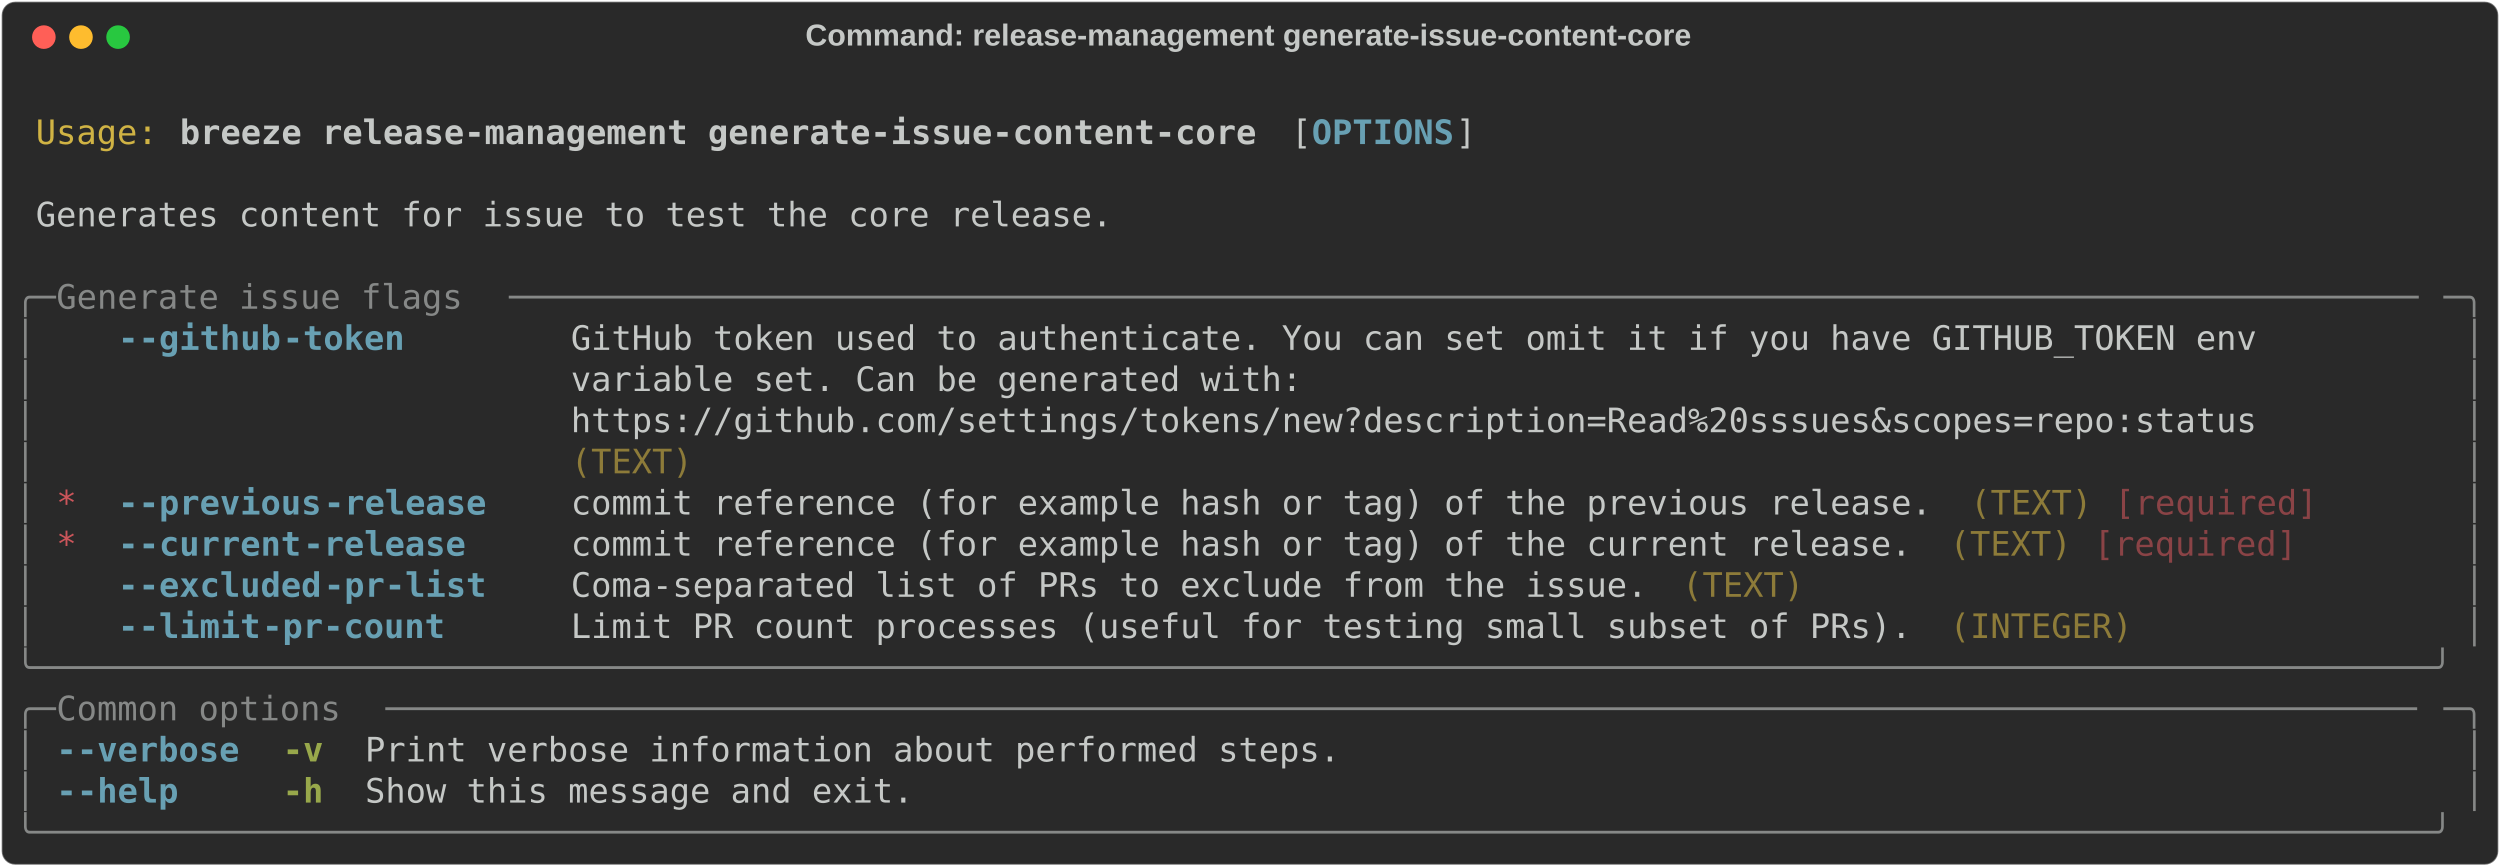
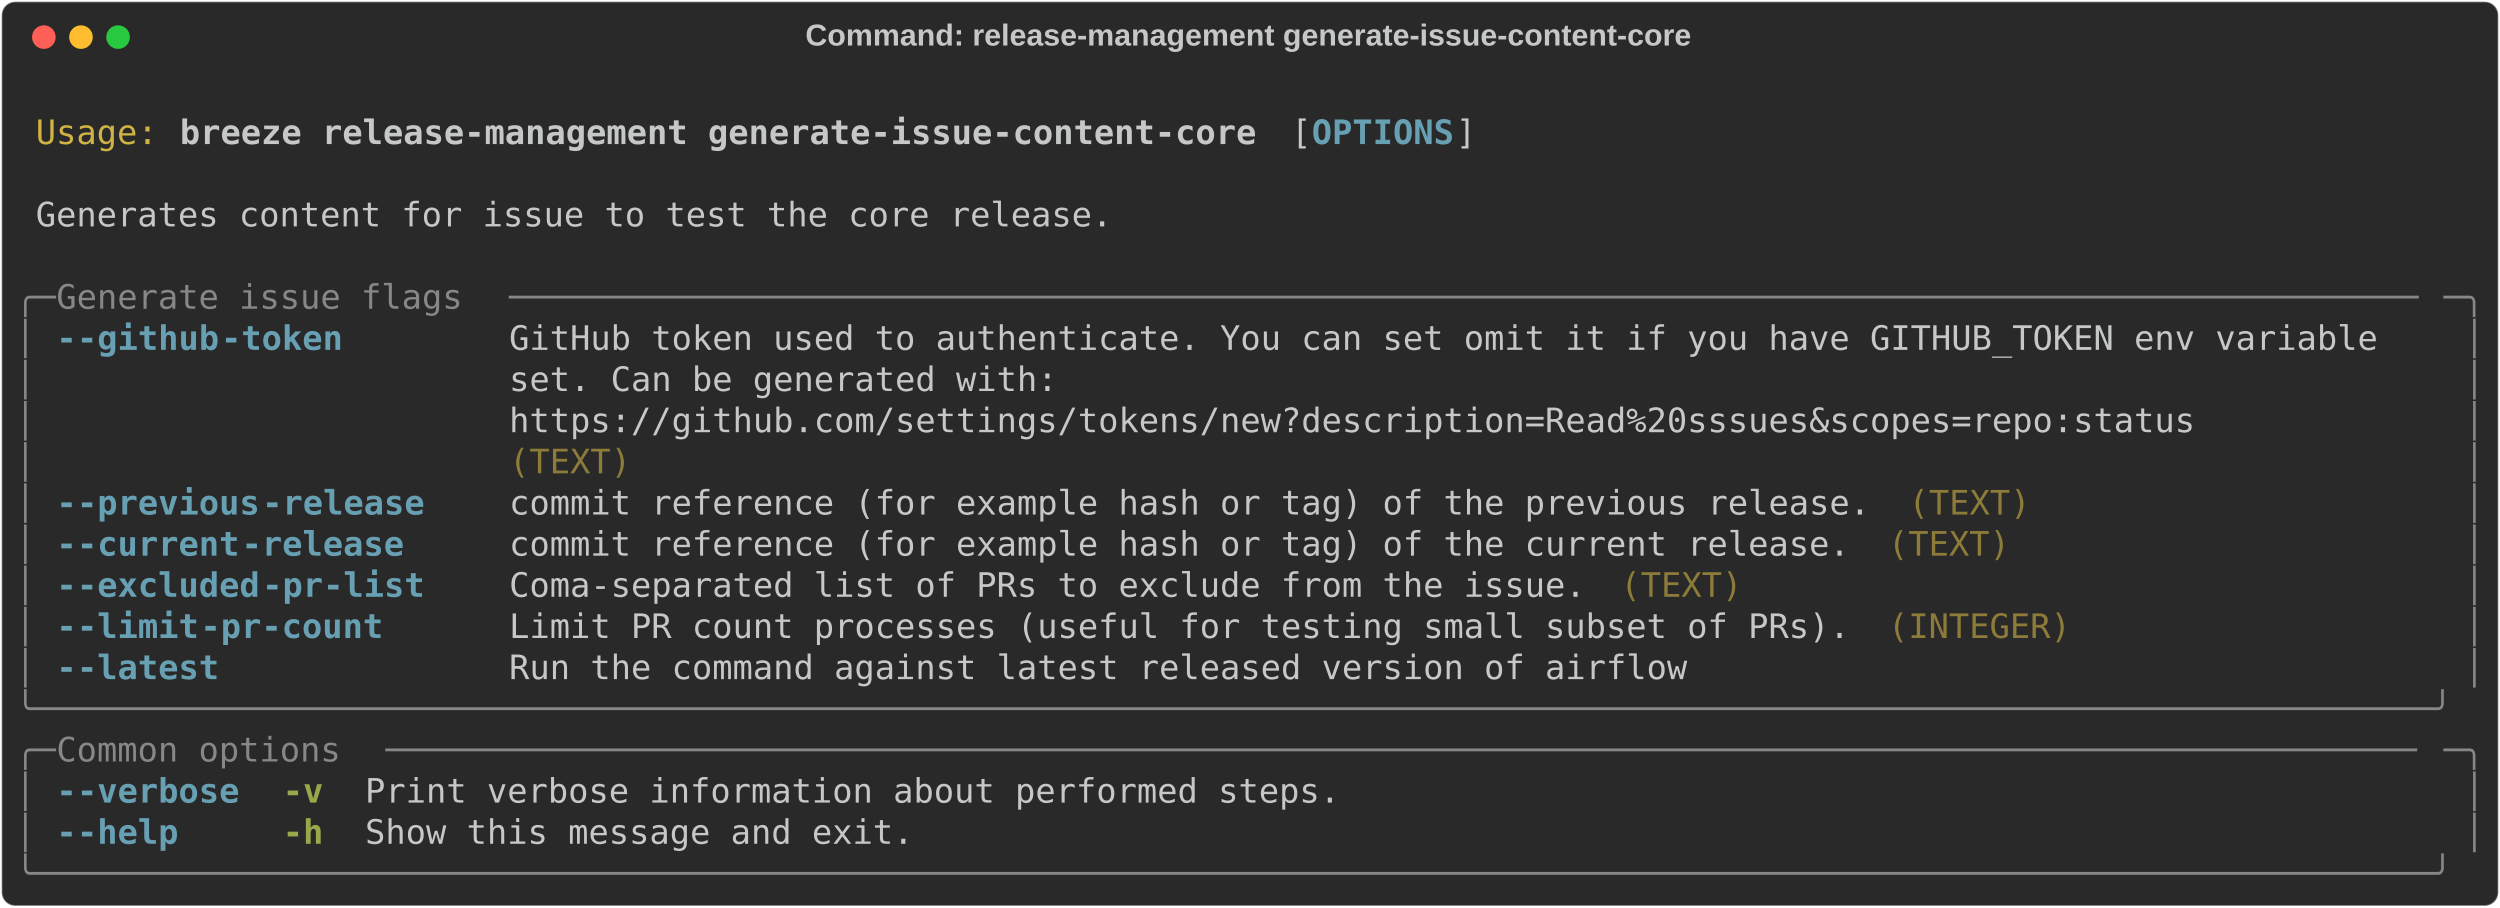
- <svg xmlns="http://www.w3.org/2000/svg" class="rich-terminal" viewBox="0 0 1482 513.6">
+ <svg xmlns="http://www.w3.org/2000/svg" class="rich-terminal" viewBox="0 0 1482 538.0">
  <style>

    @font-face {
        font-family: "Fira Code";
        src: local("FiraCode-Regular"),
                url("https://cdnjs.cloudflare.com/ajax/libs/firacode/6.2.0/woff2/FiraCode-Regular.woff2") format("woff2"),
                url("https://cdnjs.cloudflare.com/ajax/libs/firacode/6.2.0/woff/FiraCode-Regular.woff") format("woff");
        font-style: normal;
        font-weight: 400;
    }
    @font-face {
        font-family: "Fira Code";
        src: local("FiraCode-Bold"),
                url("https://cdnjs.cloudflare.com/ajax/libs/firacode/6.2.0/woff2/FiraCode-Bold.woff2") format("woff2"),
                url("https://cdnjs.cloudflare.com/ajax/libs/firacode/6.2.0/woff/FiraCode-Bold.woff") format("woff");
        font-style: bold;
        font-weight: 700;
    }

    .breeze-release-management-generate-issue-content-core-matrix {
        font-family: Fira Code, monospace;
        font-size: 20px;
        line-height: 24.4px;
        font-variant-east-asian: full-width;
    }

    .breeze-release-management-generate-issue-content-core-title {
        font-size: 18px;
        font-weight: bold;
        font-family: arial;
    }

    .breeze-release-management-generate-issue-content-core-r1 { fill: #c5c8c6 }
.breeze-release-management-generate-issue-content-core-r2 { fill: #d0b344 }
.breeze-release-management-generate-issue-content-core-r3 { fill: #c5c8c6;font-weight: bold }
.breeze-release-management-generate-issue-content-core-r4 { fill: #68a0b3;font-weight: bold }
.breeze-release-management-generate-issue-content-core-r5 { fill: #868887 }
.breeze-release-management-generate-issue-content-core-r6 { fill: #8d7b39 }
- .breeze-release-management-generate-issue-content-core-r7 { fill: #cc555a }
- .breeze-release-management-generate-issue-content-core-r8 { fill: #8a4346 }
- .breeze-release-management-generate-issue-content-core-r9 { fill: #98a84b;font-weight: bold }
+ .breeze-release-management-generate-issue-content-core-r7 { fill: #98a84b;font-weight: bold }
    </style>
  <defs>
    <clipPath id="breeze-release-management-generate-issue-content-core-clip-terminal">
-       <rect x="0" y="0" width="1463.0" height="462.6" />
+       <rect x="0" y="0" width="1463.0" height="487.0" />
    </clipPath>
    <clipPath id="breeze-release-management-generate-issue-content-core-line-0">
      <rect x="0" y="1.5" width="1464" height="24.65" />
    </clipPath>
    <clipPath id="breeze-release-management-generate-issue-content-core-line-1">
      <rect x="0" y="25.9" width="1464" height="24.65" />
    </clipPath>
    <clipPath id="breeze-release-management-generate-issue-content-core-line-2">
      <rect x="0" y="50.3" width="1464" height="24.65" />
    </clipPath>
    <clipPath id="breeze-release-management-generate-issue-content-core-line-3">
      <rect x="0" y="74.7" width="1464" height="24.65" />
    </clipPath>
    <clipPath id="breeze-release-management-generate-issue-content-core-line-4">
      <rect x="0" y="99.1" width="1464" height="24.65" />
    </clipPath>
    <clipPath id="breeze-release-management-generate-issue-content-core-line-5">
      <rect x="0" y="123.5" width="1464" height="24.65" />
    </clipPath>
    <clipPath id="breeze-release-management-generate-issue-content-core-line-6">
      <rect x="0" y="147.9" width="1464" height="24.65" />
    </clipPath>
    <clipPath id="breeze-release-management-generate-issue-content-core-line-7">
      <rect x="0" y="172.3" width="1464" height="24.65" />
    </clipPath>
    <clipPath id="breeze-release-management-generate-issue-content-core-line-8">
      <rect x="0" y="196.7" width="1464" height="24.65" />
    </clipPath>
    <clipPath id="breeze-release-management-generate-issue-content-core-line-9">
      <rect x="0" y="221.1" width="1464" height="24.65" />
    </clipPath>
    <clipPath id="breeze-release-management-generate-issue-content-core-line-10">
      <rect x="0" y="245.5" width="1464" height="24.65" />
    </clipPath>
    <clipPath id="breeze-release-management-generate-issue-content-core-line-11">
      <rect x="0" y="269.9" width="1464" height="24.65" />
    </clipPath>
    <clipPath id="breeze-release-management-generate-issue-content-core-line-12">
      <rect x="0" y="294.3" width="1464" height="24.65" />
    </clipPath>
    <clipPath id="breeze-release-management-generate-issue-content-core-line-13">
      <rect x="0" y="318.7" width="1464" height="24.65" />
    </clipPath>
    <clipPath id="breeze-release-management-generate-issue-content-core-line-14">
      <rect x="0" y="343.1" width="1464" height="24.65" />
    </clipPath>
    <clipPath id="breeze-release-management-generate-issue-content-core-line-15">
      <rect x="0" y="367.5" width="1464" height="24.65" />
    </clipPath>
    <clipPath id="breeze-release-management-generate-issue-content-core-line-16">
      <rect x="0" y="391.9" width="1464" height="24.65" />
    </clipPath>
    <clipPath id="breeze-release-management-generate-issue-content-core-line-17">
      <rect x="0" y="416.3" width="1464" height="24.65" />
    </clipPath>
+     <clipPath id="breeze-release-management-generate-issue-content-core-line-18">
+       <rect x="0" y="440.7" width="1464" height="24.65" />
+     </clipPath>
  </defs>
-   <rect fill="#292929" stroke="rgba(255,255,255,0.35)" stroke-width="1" x="1" y="1" width="1480" height="511.6" rx="8" />
+   <rect fill="#292929" stroke="rgba(255,255,255,0.35)" stroke-width="1" x="1" y="1" width="1480" height="536" rx="8" />
  <text class="breeze-release-management-generate-issue-content-core-title" fill="#c5c8c6" text-anchor="middle" x="740" y="27">Command: release-management generate-issue-content-core</text>
  <g transform="translate(26,22)">
    <circle cx="0" cy="0" r="7" fill="#ff5f57" />
    <circle cx="22" cy="0" r="7" fill="#febc2e" />
    <circle cx="44" cy="0" r="7" fill="#28c840" />
  </g>
  <g transform="translate(9, 41)" clip-path="url(#breeze-release-management-generate-issue-content-core-clip-terminal)">
    <g class="breeze-release-management-generate-issue-content-core-matrix">
      <text class="breeze-release-management-generate-issue-content-core-r1" x="1464" y="20" textLength="12.2" clip-path="url(#breeze-release-management-generate-issue-content-core-line-0)">
</text>
      <text class="breeze-release-management-generate-issue-content-core-r2" x="12.2" y="44.4" textLength="73.2" clip-path="url(#breeze-release-management-generate-issue-content-core-line-1)">Usage:</text>
      <text class="breeze-release-management-generate-issue-content-core-r3" x="97.6" y="44.4" textLength="646.6" clip-path="url(#breeze-release-management-generate-issue-content-core-line-1)">breeze release-management generate-issue-content-core</text>
      <text class="breeze-release-management-generate-issue-content-core-r1" x="756.4" y="44.4" textLength="12.2" clip-path="url(#breeze-release-management-generate-issue-content-core-line-1)">[</text>
      <text class="breeze-release-management-generate-issue-content-core-r4" x="768.6" y="44.4" textLength="85.4" clip-path="url(#breeze-release-management-generate-issue-content-core-line-1)">OPTIONS</text>
      <text class="breeze-release-management-generate-issue-content-core-r1" x="854" y="44.4" textLength="12.2" clip-path="url(#breeze-release-management-generate-issue-content-core-line-1)">]</text>
      <text class="breeze-release-management-generate-issue-content-core-r1" x="1464" y="44.4" textLength="12.2" clip-path="url(#breeze-release-management-generate-issue-content-core-line-1)">
</text>
      <text class="breeze-release-management-generate-issue-content-core-r1" x="1464" y="68.8" textLength="12.2" clip-path="url(#breeze-release-management-generate-issue-content-core-line-2)">
</text>
      <text class="breeze-release-management-generate-issue-content-core-r1" x="12.2" y="93.2" textLength="646.6" clip-path="url(#breeze-release-management-generate-issue-content-core-line-3)">Generates content for issue to test the core release.</text>
      <text class="breeze-release-management-generate-issue-content-core-r1" x="1464" y="93.2" textLength="12.2" clip-path="url(#breeze-release-management-generate-issue-content-core-line-3)">
</text>
      <text class="breeze-release-management-generate-issue-content-core-r1" x="1464" y="117.6" textLength="12.2" clip-path="url(#breeze-release-management-generate-issue-content-core-line-4)">
</text>
      <text class="breeze-release-management-generate-issue-content-core-r5" x="0" y="142" textLength="24.4" clip-path="url(#breeze-release-management-generate-issue-content-core-line-5)">╭─</text>
      <text class="breeze-release-management-generate-issue-content-core-r5" x="24.4" y="142" textLength="268.4" clip-path="url(#breeze-release-management-generate-issue-content-core-line-5)"> Generate issue flags </text>
      <text class="breeze-release-management-generate-issue-content-core-r5" x="292.8" y="142" textLength="1146.8" clip-path="url(#breeze-release-management-generate-issue-content-core-line-5)">──────────────────────────────────────────────────────────────────────────────────────────────</text>
      <text class="breeze-release-management-generate-issue-content-core-r5" x="1439.6" y="142" textLength="24.4" clip-path="url(#breeze-release-management-generate-issue-content-core-line-5)">─╮</text>
      <text class="breeze-release-management-generate-issue-content-core-r1" x="1464" y="142" textLength="12.2" clip-path="url(#breeze-release-management-generate-issue-content-core-line-5)">
</text>
      <text class="breeze-release-management-generate-issue-content-core-r5" x="0" y="166.4" textLength="12.2" clip-path="url(#breeze-release-management-generate-issue-content-core-line-6)">│</text>
-       <text class="breeze-release-management-generate-issue-content-core-r4" x="61" y="166.4" textLength="12.2" clip-path="url(#breeze-release-management-generate-issue-content-core-line-6)">-</text>
-       <text class="breeze-release-management-generate-issue-content-core-r4" x="73.2" y="166.4" textLength="85.4" clip-path="url(#breeze-release-management-generate-issue-content-core-line-6)">-github</text>
-       <text class="breeze-release-management-generate-issue-content-core-r4" x="158.6" y="166.4" textLength="73.2" clip-path="url(#breeze-release-management-generate-issue-content-core-line-6)">-token</text>
-       <text class="breeze-release-management-generate-issue-content-core-r1" x="329.4" y="166.4" textLength="1110.2" clip-path="url(#breeze-release-management-generate-issue-content-core-line-6)">GitHub token used to authenticate. You can set omit it if you have GITHUB_TOKEN env        </text>
+       <text class="breeze-release-management-generate-issue-content-core-r4" x="24.4" y="166.4" textLength="12.2" clip-path="url(#breeze-release-management-generate-issue-content-core-line-6)">-</text>
+       <text class="breeze-release-management-generate-issue-content-core-r4" x="36.6" y="166.4" textLength="85.4" clip-path="url(#breeze-release-management-generate-issue-content-core-line-6)">-github</text>
+       <text class="breeze-release-management-generate-issue-content-core-r4" x="122" y="166.4" textLength="73.2" clip-path="url(#breeze-release-management-generate-issue-content-core-line-6)">-token</text>
+       <text class="breeze-release-management-generate-issue-content-core-r1" x="292.8" y="166.4" textLength="1146.8" clip-path="url(#breeze-release-management-generate-issue-content-core-line-6)">GitHub token used to authenticate. You can set omit it if you have GITHUB_TOKEN env variable  </text>
      <text class="breeze-release-management-generate-issue-content-core-r5" x="1451.8" y="166.4" textLength="12.2" clip-path="url(#breeze-release-management-generate-issue-content-core-line-6)">│</text>
      <text class="breeze-release-management-generate-issue-content-core-r1" x="1464" y="166.4" textLength="12.2" clip-path="url(#breeze-release-management-generate-issue-content-core-line-6)">
</text>
      <text class="breeze-release-management-generate-issue-content-core-r5" x="0" y="190.8" textLength="12.2" clip-path="url(#breeze-release-management-generate-issue-content-core-line-7)">│</text>
-       <text class="breeze-release-management-generate-issue-content-core-r1" x="329.4" y="190.8" textLength="1110.2" clip-path="url(#breeze-release-management-generate-issue-content-core-line-7)">variable set. Can be generated with:                                                       </text>
+       <text class="breeze-release-management-generate-issue-content-core-r1" x="292.8" y="190.8" textLength="1146.8" clip-path="url(#breeze-release-management-generate-issue-content-core-line-7)">set. Can be generated with:                                                                   </text>
      <text class="breeze-release-management-generate-issue-content-core-r5" x="1451.8" y="190.8" textLength="12.2" clip-path="url(#breeze-release-management-generate-issue-content-core-line-7)">│</text>
      <text class="breeze-release-management-generate-issue-content-core-r1" x="1464" y="190.8" textLength="12.2" clip-path="url(#breeze-release-management-generate-issue-content-core-line-7)">
</text>
      <text class="breeze-release-management-generate-issue-content-core-r5" x="0" y="215.2" textLength="12.2" clip-path="url(#breeze-release-management-generate-issue-content-core-line-8)">│</text>
-       <text class="breeze-release-management-generate-issue-content-core-r1" x="329.4" y="215.2" textLength="1110.2" clip-path="url(#breeze-release-management-generate-issue-content-core-line-8)">https://github.com/settings/tokens/new?description=Read%20sssues&amp;scopes=repo:status        </text>
+       <text class="breeze-release-management-generate-issue-content-core-r1" x="292.8" y="215.2" textLength="1146.8" clip-path="url(#breeze-release-management-generate-issue-content-core-line-8)">https://github.com/settings/tokens/new?description=Read%20sssues&amp;scopes=repo:status           </text>
      <text class="breeze-release-management-generate-issue-content-core-r5" x="1451.8" y="215.2" textLength="12.2" clip-path="url(#breeze-release-management-generate-issue-content-core-line-8)">│</text>
      <text class="breeze-release-management-generate-issue-content-core-r1" x="1464" y="215.2" textLength="12.2" clip-path="url(#breeze-release-management-generate-issue-content-core-line-8)">
</text>
      <text class="breeze-release-management-generate-issue-content-core-r5" x="0" y="239.6" textLength="12.2" clip-path="url(#breeze-release-management-generate-issue-content-core-line-9)">│</text>
-       <text class="breeze-release-management-generate-issue-content-core-r6" x="329.4" y="239.6" textLength="1110.2" clip-path="url(#breeze-release-management-generate-issue-content-core-line-9)">(TEXT)                                                                                     </text>
+       <text class="breeze-release-management-generate-issue-content-core-r6" x="292.8" y="239.6" textLength="1146.8" clip-path="url(#breeze-release-management-generate-issue-content-core-line-9)">(TEXT)                                                                                        </text>
      <text class="breeze-release-management-generate-issue-content-core-r5" x="1451.8" y="239.6" textLength="12.2" clip-path="url(#breeze-release-management-generate-issue-content-core-line-9)">│</text>
      <text class="breeze-release-management-generate-issue-content-core-r1" x="1464" y="239.6" textLength="12.2" clip-path="url(#breeze-release-management-generate-issue-content-core-line-9)">
</text>
      <text class="breeze-release-management-generate-issue-content-core-r5" x="0" y="264" textLength="12.2" clip-path="url(#breeze-release-management-generate-issue-content-core-line-10)">│</text>
-       <text class="breeze-release-management-generate-issue-content-core-r7" x="24.4" y="264" textLength="12.2" clip-path="url(#breeze-release-management-generate-issue-content-core-line-10)">*</text>
-       <text class="breeze-release-management-generate-issue-content-core-r4" x="61" y="264" textLength="12.2" clip-path="url(#breeze-release-management-generate-issue-content-core-line-10)">-</text>
-       <text class="breeze-release-management-generate-issue-content-core-r4" x="73.2" y="264" textLength="109.8" clip-path="url(#breeze-release-management-generate-issue-content-core-line-10)">-previous</text>
-       <text class="breeze-release-management-generate-issue-content-core-r4" x="183" y="264" textLength="97.6" clip-path="url(#breeze-release-management-generate-issue-content-core-line-10)">-release</text>
-       <text class="breeze-release-management-generate-issue-content-core-r1" x="329.4" y="264" textLength="817.4" clip-path="url(#breeze-release-management-generate-issue-content-core-line-10)">commit reference (for example hash or tag) of the previous release.</text>
-       <text class="breeze-release-management-generate-issue-content-core-r6" x="1159" y="264" textLength="73.2" clip-path="url(#breeze-release-management-generate-issue-content-core-line-10)">(TEXT)</text>
-       <text class="breeze-release-management-generate-issue-content-core-r8" x="1244.4" y="264" textLength="122" clip-path="url(#breeze-release-management-generate-issue-content-core-line-10)">[required]</text>
+       <text class="breeze-release-management-generate-issue-content-core-r4" x="24.4" y="264" textLength="12.2" clip-path="url(#breeze-release-management-generate-issue-content-core-line-10)">-</text>
+       <text class="breeze-release-management-generate-issue-content-core-r4" x="36.6" y="264" textLength="109.8" clip-path="url(#breeze-release-management-generate-issue-content-core-line-10)">-previous</text>
+       <text class="breeze-release-management-generate-issue-content-core-r4" x="146.4" y="264" textLength="97.6" clip-path="url(#breeze-release-management-generate-issue-content-core-line-10)">-release</text>
+       <text class="breeze-release-management-generate-issue-content-core-r1" x="292.8" y="264" textLength="817.4" clip-path="url(#breeze-release-management-generate-issue-content-core-line-10)">commit reference (for example hash or tag) of the previous release.</text>
+       <text class="breeze-release-management-generate-issue-content-core-r6" x="1122.4" y="264" textLength="73.2" clip-path="url(#breeze-release-management-generate-issue-content-core-line-10)">(TEXT)</text>
      <text class="breeze-release-management-generate-issue-content-core-r5" x="1451.8" y="264" textLength="12.2" clip-path="url(#breeze-release-management-generate-issue-content-core-line-10)">│</text>
      <text class="breeze-release-management-generate-issue-content-core-r1" x="1464" y="264" textLength="12.2" clip-path="url(#breeze-release-management-generate-issue-content-core-line-10)">
</text>
      <text class="breeze-release-management-generate-issue-content-core-r5" x="0" y="288.4" textLength="12.2" clip-path="url(#breeze-release-management-generate-issue-content-core-line-11)">│</text>
-       <text class="breeze-release-management-generate-issue-content-core-r7" x="24.4" y="288.4" textLength="12.2" clip-path="url(#breeze-release-management-generate-issue-content-core-line-11)">*</text>
-       <text class="breeze-release-management-generate-issue-content-core-r4" x="61" y="288.4" textLength="12.2" clip-path="url(#breeze-release-management-generate-issue-content-core-line-11)">-</text>
-       <text class="breeze-release-management-generate-issue-content-core-r4" x="73.2" y="288.4" textLength="97.6" clip-path="url(#breeze-release-management-generate-issue-content-core-line-11)">-current</text>
-       <text class="breeze-release-management-generate-issue-content-core-r4" x="170.8" y="288.4" textLength="97.6" clip-path="url(#breeze-release-management-generate-issue-content-core-line-11)">-release</text>
-       <text class="breeze-release-management-generate-issue-content-core-r1" x="329.4" y="288.4" textLength="805.2" clip-path="url(#breeze-release-management-generate-issue-content-core-line-11)">commit reference (for example hash or tag) of the current release.</text>
-       <text class="breeze-release-management-generate-issue-content-core-r6" x="1146.8" y="288.4" textLength="73.2" clip-path="url(#breeze-release-management-generate-issue-content-core-line-11)">(TEXT)</text>
-       <text class="breeze-release-management-generate-issue-content-core-r8" x="1232.2" y="288.4" textLength="122" clip-path="url(#breeze-release-management-generate-issue-content-core-line-11)">[required]</text>
+       <text class="breeze-release-management-generate-issue-content-core-r4" x="24.4" y="288.4" textLength="12.2" clip-path="url(#breeze-release-management-generate-issue-content-core-line-11)">-</text>
+       <text class="breeze-release-management-generate-issue-content-core-r4" x="36.6" y="288.4" textLength="97.6" clip-path="url(#breeze-release-management-generate-issue-content-core-line-11)">-current</text>
+       <text class="breeze-release-management-generate-issue-content-core-r4" x="134.2" y="288.4" textLength="97.6" clip-path="url(#breeze-release-management-generate-issue-content-core-line-11)">-release</text>
+       <text class="breeze-release-management-generate-issue-content-core-r1" x="292.8" y="288.4" textLength="805.2" clip-path="url(#breeze-release-management-generate-issue-content-core-line-11)">commit reference (for example hash or tag) of the current release.</text>
+       <text class="breeze-release-management-generate-issue-content-core-r6" x="1110.2" y="288.4" textLength="73.2" clip-path="url(#breeze-release-management-generate-issue-content-core-line-11)">(TEXT)</text>
      <text class="breeze-release-management-generate-issue-content-core-r5" x="1451.8" y="288.4" textLength="12.2" clip-path="url(#breeze-release-management-generate-issue-content-core-line-11)">│</text>
      <text class="breeze-release-management-generate-issue-content-core-r1" x="1464" y="288.4" textLength="12.2" clip-path="url(#breeze-release-management-generate-issue-content-core-line-11)">
</text>
      <text class="breeze-release-management-generate-issue-content-core-r5" x="0" y="312.8" textLength="12.2" clip-path="url(#breeze-release-management-generate-issue-content-core-line-12)">│</text>
-       <text class="breeze-release-management-generate-issue-content-core-r4" x="61" y="312.8" textLength="12.2" clip-path="url(#breeze-release-management-generate-issue-content-core-line-12)">-</text>
-       <text class="breeze-release-management-generate-issue-content-core-r4" x="73.2" y="312.8" textLength="109.8" clip-path="url(#breeze-release-management-generate-issue-content-core-line-12)">-excluded</text>
-       <text class="breeze-release-management-generate-issue-content-core-r4" x="183" y="312.8" textLength="97.6" clip-path="url(#breeze-release-management-generate-issue-content-core-line-12)">-pr-list</text>
-       <text class="breeze-release-management-generate-issue-content-core-r1" x="329.4" y="312.8" textLength="646.6" clip-path="url(#breeze-release-management-generate-issue-content-core-line-12)">Coma-separated list of PRs to exclude from the issue.</text>
-       <text class="breeze-release-management-generate-issue-content-core-r6" x="988.2" y="312.8" textLength="73.2" clip-path="url(#breeze-release-management-generate-issue-content-core-line-12)">(TEXT)</text>
+       <text class="breeze-release-management-generate-issue-content-core-r4" x="24.4" y="312.8" textLength="12.2" clip-path="url(#breeze-release-management-generate-issue-content-core-line-12)">-</text>
+       <text class="breeze-release-management-generate-issue-content-core-r4" x="36.6" y="312.8" textLength="109.8" clip-path="url(#breeze-release-management-generate-issue-content-core-line-12)">-excluded</text>
+       <text class="breeze-release-management-generate-issue-content-core-r4" x="146.4" y="312.8" textLength="97.6" clip-path="url(#breeze-release-management-generate-issue-content-core-line-12)">-pr-list</text>
+       <text class="breeze-release-management-generate-issue-content-core-r1" x="292.8" y="312.8" textLength="646.6" clip-path="url(#breeze-release-management-generate-issue-content-core-line-12)">Coma-separated list of PRs to exclude from the issue.</text>
+       <text class="breeze-release-management-generate-issue-content-core-r6" x="951.6" y="312.8" textLength="73.2" clip-path="url(#breeze-release-management-generate-issue-content-core-line-12)">(TEXT)</text>
      <text class="breeze-release-management-generate-issue-content-core-r5" x="1451.8" y="312.8" textLength="12.2" clip-path="url(#breeze-release-management-generate-issue-content-core-line-12)">│</text>
      <text class="breeze-release-management-generate-issue-content-core-r1" x="1464" y="312.8" textLength="12.2" clip-path="url(#breeze-release-management-generate-issue-content-core-line-12)">
</text>
      <text class="breeze-release-management-generate-issue-content-core-r5" x="0" y="337.2" textLength="12.2" clip-path="url(#breeze-release-management-generate-issue-content-core-line-13)">│</text>
-       <text class="breeze-release-management-generate-issue-content-core-r4" x="61" y="337.2" textLength="12.2" clip-path="url(#breeze-release-management-generate-issue-content-core-line-13)">-</text>
-       <text class="breeze-release-management-generate-issue-content-core-r4" x="73.2" y="337.2" textLength="73.2" clip-path="url(#breeze-release-management-generate-issue-content-core-line-13)">-limit</text>
-       <text class="breeze-release-management-generate-issue-content-core-r4" x="146.4" y="337.2" textLength="109.8" clip-path="url(#breeze-release-management-generate-issue-content-core-line-13)">-pr-count</text>
-       <text class="breeze-release-management-generate-issue-content-core-r1" x="329.4" y="337.2" textLength="805.2" clip-path="url(#breeze-release-management-generate-issue-content-core-line-13)">Limit PR count processes (useful for testing small subset of PRs).</text>
-       <text class="breeze-release-management-generate-issue-content-core-r6" x="1146.8" y="337.2" textLength="109.8" clip-path="url(#breeze-release-management-generate-issue-content-core-line-13)">(INTEGER)</text>
+       <text class="breeze-release-management-generate-issue-content-core-r4" x="24.4" y="337.2" textLength="12.2" clip-path="url(#breeze-release-management-generate-issue-content-core-line-13)">-</text>
+       <text class="breeze-release-management-generate-issue-content-core-r4" x="36.6" y="337.2" textLength="73.2" clip-path="url(#breeze-release-management-generate-issue-content-core-line-13)">-limit</text>
+       <text class="breeze-release-management-generate-issue-content-core-r4" x="109.8" y="337.2" textLength="109.8" clip-path="url(#breeze-release-management-generate-issue-content-core-line-13)">-pr-count</text>
+       <text class="breeze-release-management-generate-issue-content-core-r1" x="292.8" y="337.2" textLength="805.2" clip-path="url(#breeze-release-management-generate-issue-content-core-line-13)">Limit PR count processes (useful for testing small subset of PRs).</text>
+       <text class="breeze-release-management-generate-issue-content-core-r6" x="1110.2" y="337.2" textLength="109.8" clip-path="url(#breeze-release-management-generate-issue-content-core-line-13)">(INTEGER)</text>
      <text class="breeze-release-management-generate-issue-content-core-r5" x="1451.8" y="337.2" textLength="12.2" clip-path="url(#breeze-release-management-generate-issue-content-core-line-13)">│</text>
      <text class="breeze-release-management-generate-issue-content-core-r1" x="1464" y="337.2" textLength="12.2" clip-path="url(#breeze-release-management-generate-issue-content-core-line-13)">
</text>
-       <text class="breeze-release-management-generate-issue-content-core-r5" x="0" y="361.6" textLength="1464" clip-path="url(#breeze-release-management-generate-issue-content-core-line-14)">╰──────────────────────────────────────────────────────────────────────────────────────────────────────────────────────╯</text>
+       <text class="breeze-release-management-generate-issue-content-core-r5" x="0" y="361.6" textLength="12.2" clip-path="url(#breeze-release-management-generate-issue-content-core-line-14)">│</text>
+       <text class="breeze-release-management-generate-issue-content-core-r4" x="24.4" y="361.6" textLength="12.2" clip-path="url(#breeze-release-management-generate-issue-content-core-line-14)">-</text>
+       <text class="breeze-release-management-generate-issue-content-core-r4" x="36.6" y="361.6" textLength="85.4" clip-path="url(#breeze-release-management-generate-issue-content-core-line-14)">-latest</text>
+       <text class="breeze-release-management-generate-issue-content-core-r1" x="292.8" y="361.6" textLength="707.6" clip-path="url(#breeze-release-management-generate-issue-content-core-line-14)">Run the command against latest released version of airflow</text>
+       <text class="breeze-release-management-generate-issue-content-core-r5" x="1451.8" y="361.6" textLength="12.2" clip-path="url(#breeze-release-management-generate-issue-content-core-line-14)">│</text>
      <text class="breeze-release-management-generate-issue-content-core-r1" x="1464" y="361.6" textLength="12.2" clip-path="url(#breeze-release-management-generate-issue-content-core-line-14)">
</text>
-       <text class="breeze-release-management-generate-issue-content-core-r5" x="0" y="386" textLength="24.4" clip-path="url(#breeze-release-management-generate-issue-content-core-line-15)">╭─</text>
-       <text class="breeze-release-management-generate-issue-content-core-r5" x="24.4" y="386" textLength="195.2" clip-path="url(#breeze-release-management-generate-issue-content-core-line-15)"> Common options </text>
-       <text class="breeze-release-management-generate-issue-content-core-r5" x="219.6" y="386" textLength="1220" clip-path="url(#breeze-release-management-generate-issue-content-core-line-15)">────────────────────────────────────────────────────────────────────────────────────────────────────</text>
-       <text class="breeze-release-management-generate-issue-content-core-r5" x="1439.6" y="386" textLength="24.4" clip-path="url(#breeze-release-management-generate-issue-content-core-line-15)">─╮</text>
+       <text class="breeze-release-management-generate-issue-content-core-r5" x="0" y="386" textLength="1464" clip-path="url(#breeze-release-management-generate-issue-content-core-line-15)">╰──────────────────────────────────────────────────────────────────────────────────────────────────────────────────────╯</text>
      <text class="breeze-release-management-generate-issue-content-core-r1" x="1464" y="386" textLength="12.2" clip-path="url(#breeze-release-management-generate-issue-content-core-line-15)">
</text>
-       <text class="breeze-release-management-generate-issue-content-core-r5" x="0" y="410.4" textLength="12.2" clip-path="url(#breeze-release-management-generate-issue-content-core-line-16)">│</text>
-       <text class="breeze-release-management-generate-issue-content-core-r4" x="24.4" y="410.4" textLength="12.2" clip-path="url(#breeze-release-management-generate-issue-content-core-line-16)">-</text>
-       <text class="breeze-release-management-generate-issue-content-core-r4" x="36.6" y="410.4" textLength="97.6" clip-path="url(#breeze-release-management-generate-issue-content-core-line-16)">-verbose</text>
-       <text class="breeze-release-management-generate-issue-content-core-r9" x="158.6" y="410.4" textLength="24.4" clip-path="url(#breeze-release-management-generate-issue-content-core-line-16)">-v</text>
-       <text class="breeze-release-management-generate-issue-content-core-r1" x="207.4" y="410.4" textLength="585.6" clip-path="url(#breeze-release-management-generate-issue-content-core-line-16)">Print verbose information about performed steps.</text>
-       <text class="breeze-release-management-generate-issue-content-core-r5" x="1451.8" y="410.4" textLength="12.2" clip-path="url(#breeze-release-management-generate-issue-content-core-line-16)">│</text>
+       <text class="breeze-release-management-generate-issue-content-core-r5" x="0" y="410.4" textLength="24.4" clip-path="url(#breeze-release-management-generate-issue-content-core-line-16)">╭─</text>
+       <text class="breeze-release-management-generate-issue-content-core-r5" x="24.4" y="410.4" textLength="195.2" clip-path="url(#breeze-release-management-generate-issue-content-core-line-16)"> Common options </text>
+       <text class="breeze-release-management-generate-issue-content-core-r5" x="219.6" y="410.4" textLength="1220" clip-path="url(#breeze-release-management-generate-issue-content-core-line-16)">────────────────────────────────────────────────────────────────────────────────────────────────────</text>
+       <text class="breeze-release-management-generate-issue-content-core-r5" x="1439.6" y="410.4" textLength="24.4" clip-path="url(#breeze-release-management-generate-issue-content-core-line-16)">─╮</text>
      <text class="breeze-release-management-generate-issue-content-core-r1" x="1464" y="410.4" textLength="12.2" clip-path="url(#breeze-release-management-generate-issue-content-core-line-16)">
</text>
      <text class="breeze-release-management-generate-issue-content-core-r5" x="0" y="434.8" textLength="12.2" clip-path="url(#breeze-release-management-generate-issue-content-core-line-17)">│</text>
      <text class="breeze-release-management-generate-issue-content-core-r4" x="24.4" y="434.8" textLength="12.2" clip-path="url(#breeze-release-management-generate-issue-content-core-line-17)">-</text>
-       <text class="breeze-release-management-generate-issue-content-core-r4" x="36.6" y="434.8" textLength="61" clip-path="url(#breeze-release-management-generate-issue-content-core-line-17)">-help</text>
-       <text class="breeze-release-management-generate-issue-content-core-r9" x="158.6" y="434.8" textLength="24.4" clip-path="url(#breeze-release-management-generate-issue-content-core-line-17)">-h</text>
-       <text class="breeze-release-management-generate-issue-content-core-r1" x="207.4" y="434.8" textLength="329.4" clip-path="url(#breeze-release-management-generate-issue-content-core-line-17)">Show this message and exit.</text>
+       <text class="breeze-release-management-generate-issue-content-core-r4" x="36.6" y="434.8" textLength="97.6" clip-path="url(#breeze-release-management-generate-issue-content-core-line-17)">-verbose</text>
+       <text class="breeze-release-management-generate-issue-content-core-r7" x="158.6" y="434.8" textLength="24.4" clip-path="url(#breeze-release-management-generate-issue-content-core-line-17)">-v</text>
+       <text class="breeze-release-management-generate-issue-content-core-r1" x="207.4" y="434.8" textLength="585.6" clip-path="url(#breeze-release-management-generate-issue-content-core-line-17)">Print verbose information about performed steps.</text>
      <text class="breeze-release-management-generate-issue-content-core-r5" x="1451.8" y="434.8" textLength="12.2" clip-path="url(#breeze-release-management-generate-issue-content-core-line-17)">│</text>
      <text class="breeze-release-management-generate-issue-content-core-r1" x="1464" y="434.8" textLength="12.2" clip-path="url(#breeze-release-management-generate-issue-content-core-line-17)">
</text>
-       <text class="breeze-release-management-generate-issue-content-core-r5" x="0" y="459.2" textLength="1464" clip-path="url(#breeze-release-management-generate-issue-content-core-line-18)">╰──────────────────────────────────────────────────────────────────────────────────────────────────────────────────────╯</text>
+       <text class="breeze-release-management-generate-issue-content-core-r5" x="0" y="459.2" textLength="12.2" clip-path="url(#breeze-release-management-generate-issue-content-core-line-18)">│</text>
+       <text class="breeze-release-management-generate-issue-content-core-r4" x="24.4" y="459.2" textLength="12.2" clip-path="url(#breeze-release-management-generate-issue-content-core-line-18)">-</text>
+       <text class="breeze-release-management-generate-issue-content-core-r4" x="36.6" y="459.2" textLength="61" clip-path="url(#breeze-release-management-generate-issue-content-core-line-18)">-help</text>
+       <text class="breeze-release-management-generate-issue-content-core-r7" x="158.6" y="459.2" textLength="24.4" clip-path="url(#breeze-release-management-generate-issue-content-core-line-18)">-h</text>
+       <text class="breeze-release-management-generate-issue-content-core-r1" x="207.4" y="459.2" textLength="329.4" clip-path="url(#breeze-release-management-generate-issue-content-core-line-18)">Show this message and exit.</text>
+       <text class="breeze-release-management-generate-issue-content-core-r5" x="1451.8" y="459.2" textLength="12.2" clip-path="url(#breeze-release-management-generate-issue-content-core-line-18)">│</text>
      <text class="breeze-release-management-generate-issue-content-core-r1" x="1464" y="459.2" textLength="12.2" clip-path="url(#breeze-release-management-generate-issue-content-core-line-18)">
+ </text>
+       <text class="breeze-release-management-generate-issue-content-core-r5" x="0" y="483.6" textLength="1464" clip-path="url(#breeze-release-management-generate-issue-content-core-line-19)">╰──────────────────────────────────────────────────────────────────────────────────────────────────────────────────────╯</text>
+       <text class="breeze-release-management-generate-issue-content-core-r1" x="1464" y="483.6" textLength="12.2" clip-path="url(#breeze-release-management-generate-issue-content-core-line-19)">
</text>
    </g>
  </g>
</svg>
